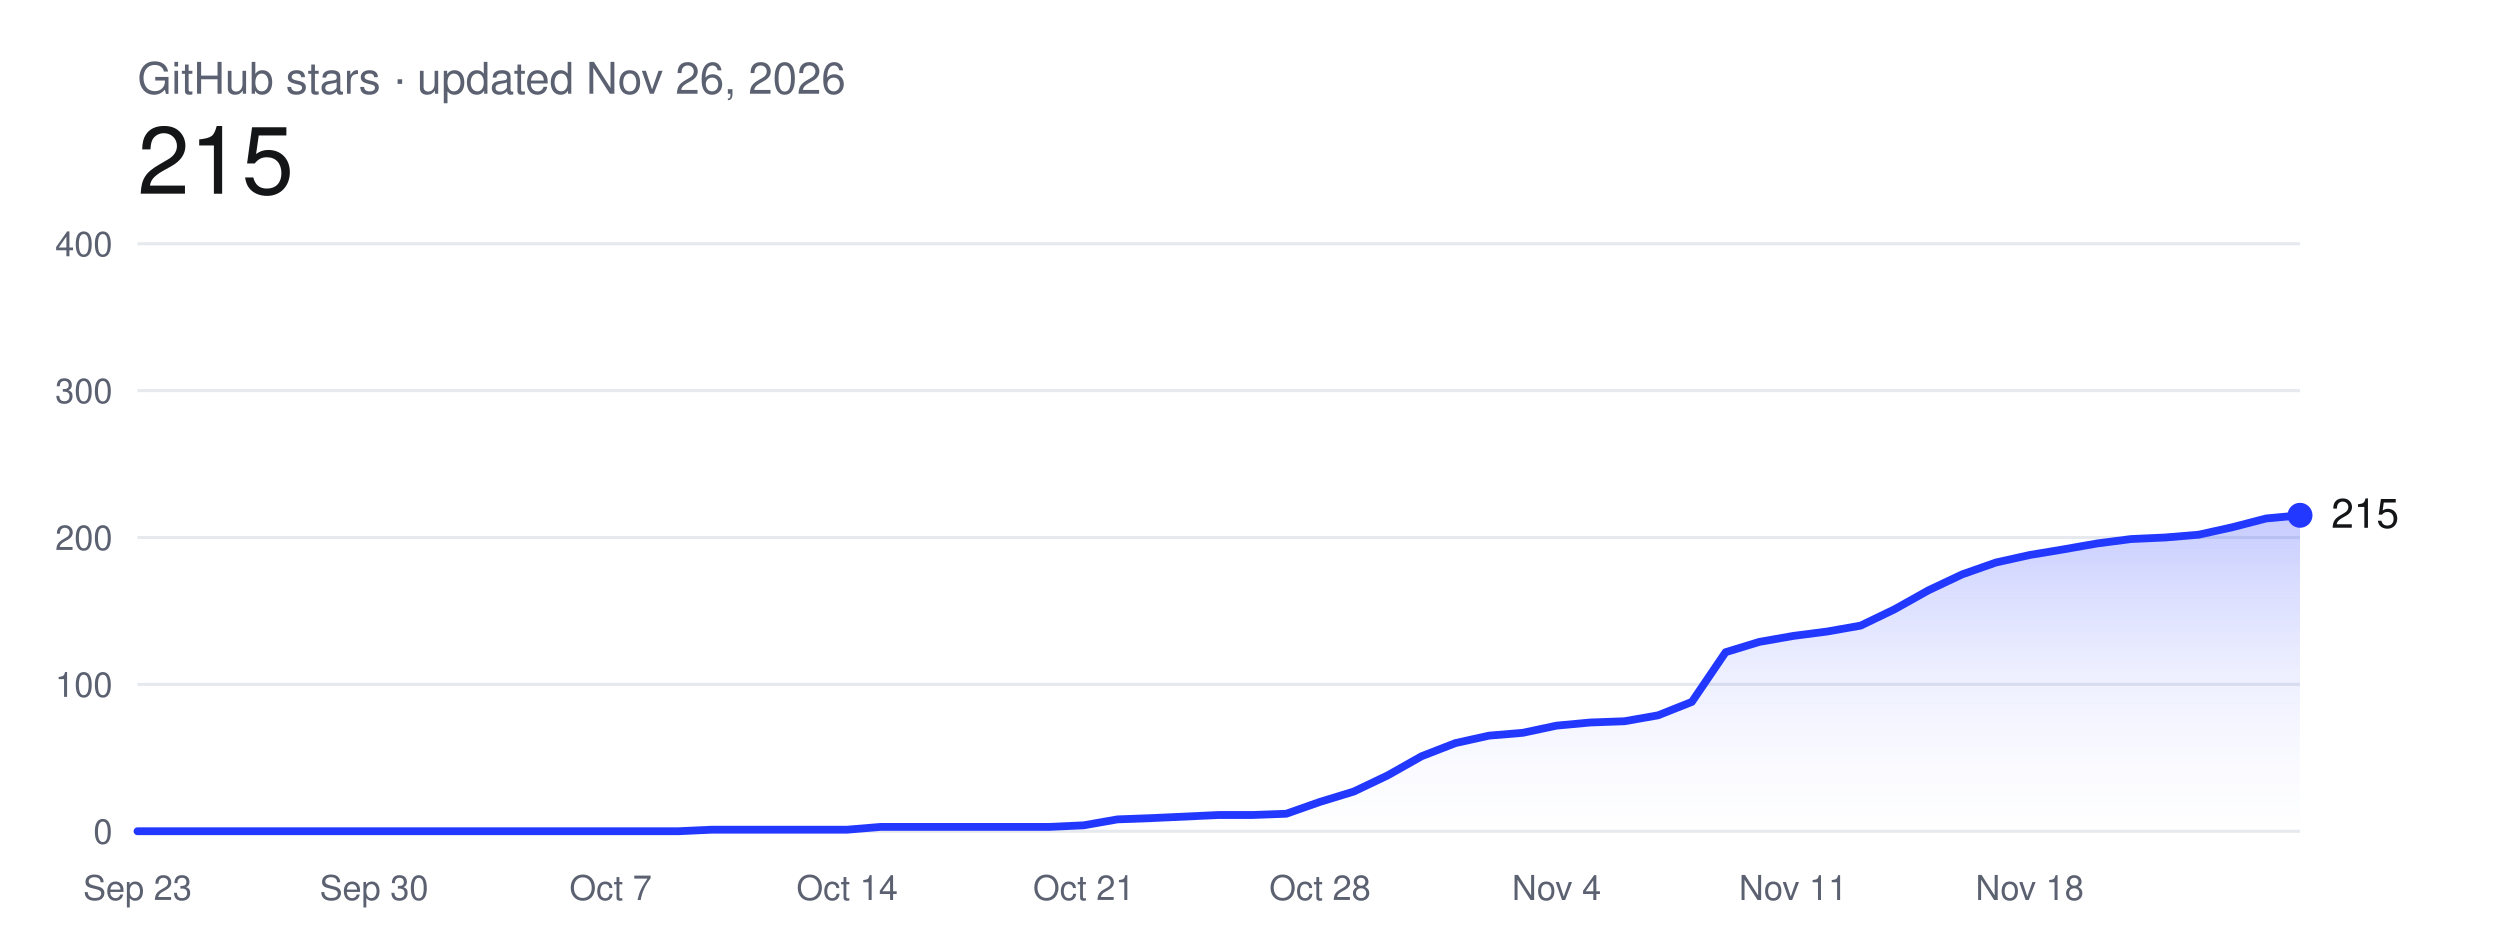
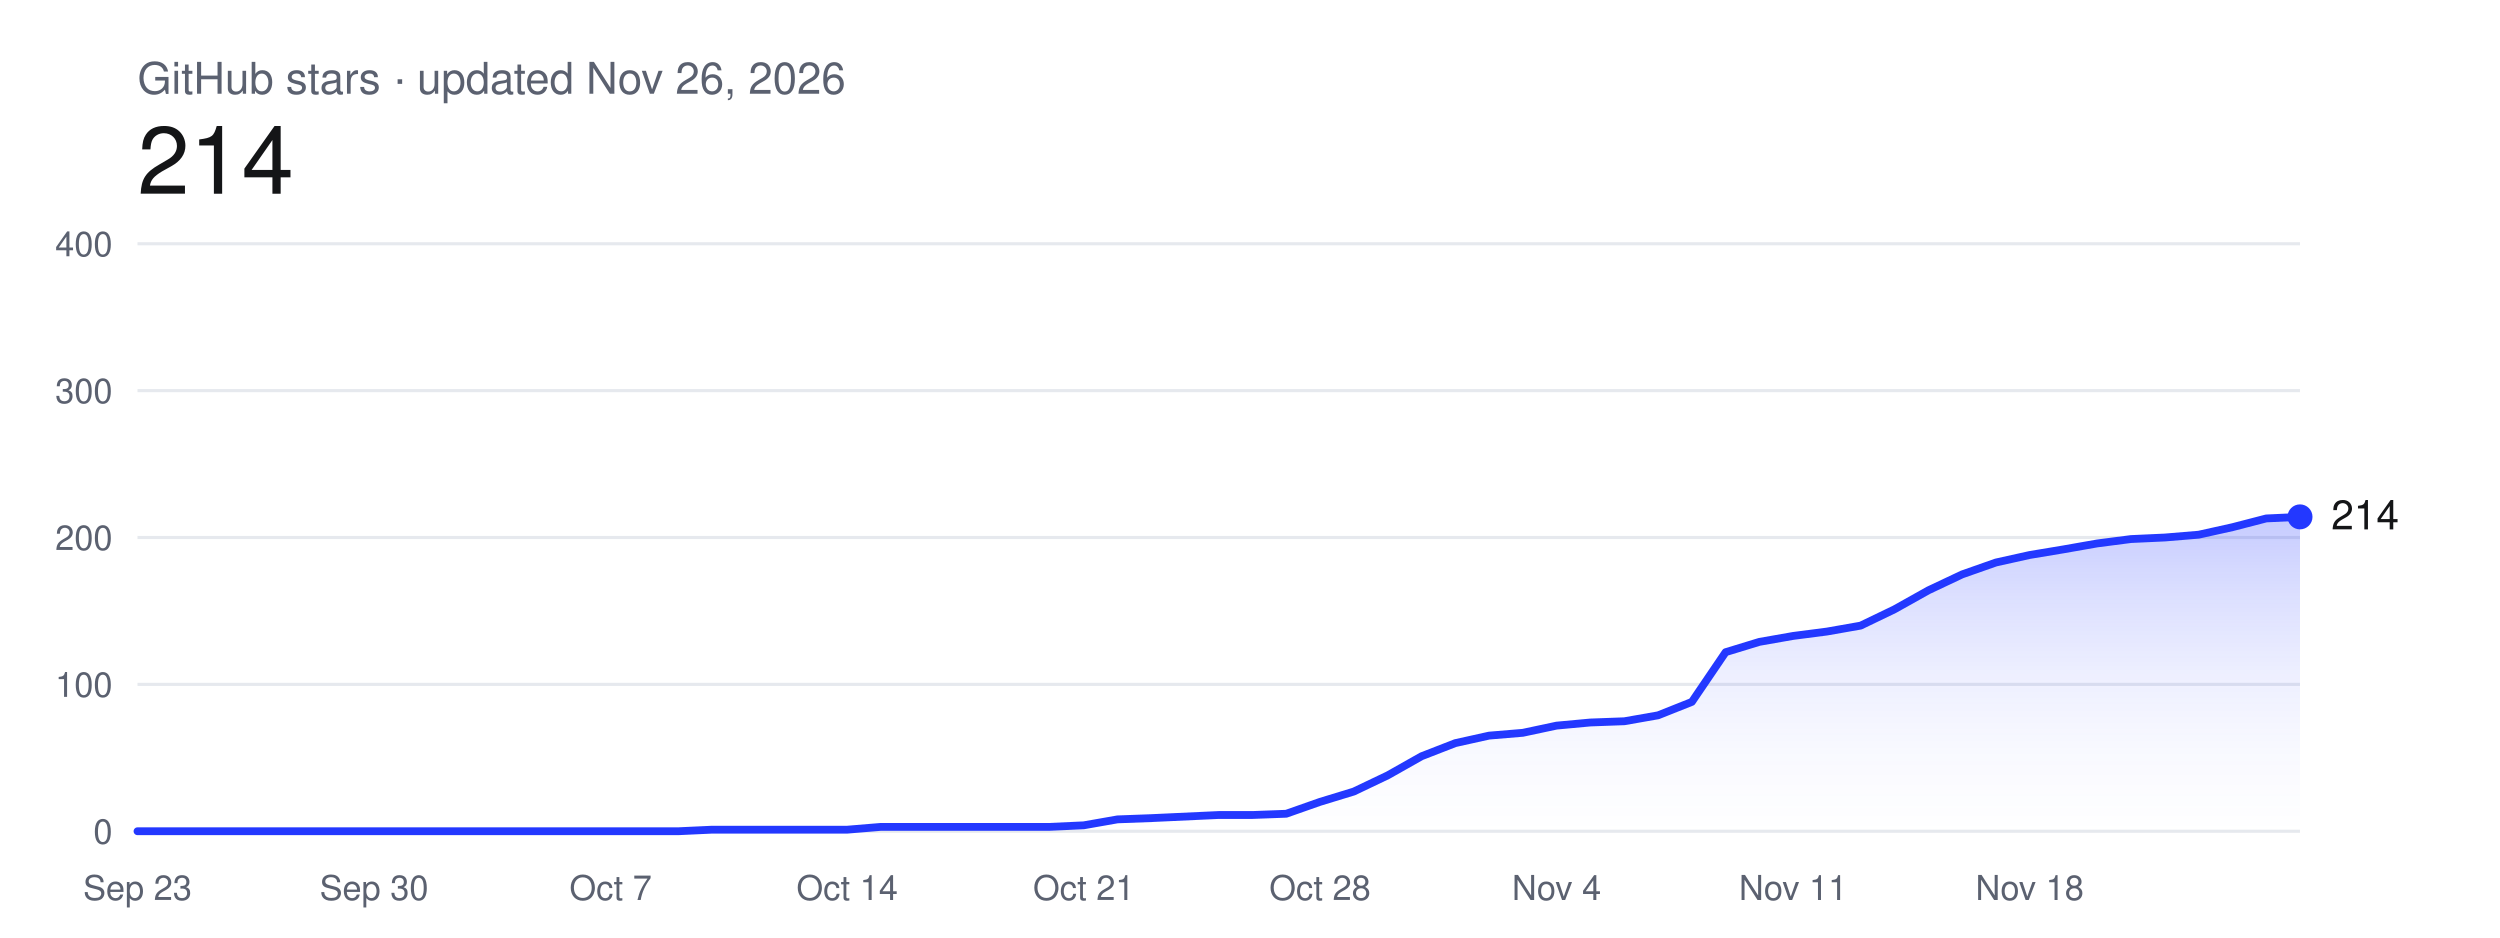
<svg xmlns="http://www.w3.org/2000/svg" width="800" height="300" viewBox="0 0 800 300" font-family="-apple-system, BlinkMacSystemFont, 'Segoe UI', Helvetica, Arial, sans-serif">
  <defs>
    <linearGradient id="a" x1="0" x2="0" y1="0" y2="1">
      <stop offset="0" stop-color="#2338ff" stop-opacity="0.26" />
      <stop offset="0.25" stop-color="#2338ff" stop-opacity="0.16" />
      <stop offset="0.5" stop-color="#2338ff" stop-opacity="0.08" />
      <stop offset="0.75" stop-color="#2338ff" stop-opacity="0.03" />
      <stop offset="1" stop-color="#2338ff" stop-opacity="0" />
    </linearGradient>
  </defs>
  <text x="44" y="30" font-size="14" fill="#5b6170">GitHub stars · updated Nov 26, 2026</text>
-   <text x="44" y="62" font-size="30" font-weight="300" fill="#141517">215</text>
+   <text x="44" y="62" font-size="30" font-weight="300" fill="#141517">214</text>
  <line x1="44" x2="736" y1="266.0" y2="266.0" stroke="#e6e9ee" stroke-width="1" />
  <text x="36" y="270.0" font-size="11" fill="#5b6170" text-anchor="end">0</text>
  <line x1="44" x2="736" y1="219.0" y2="219.0" stroke="#e6e9ee" stroke-width="1" />
  <text x="36" y="223.0" font-size="11" fill="#5b6170" text-anchor="end">100</text>
  <line x1="44" x2="736" y1="172.0" y2="172.0" stroke="#e6e9ee" stroke-width="1" />
  <text x="36" y="176.0" font-size="11" fill="#5b6170" text-anchor="end">200</text>
  <line x1="44" x2="736" y1="125.0" y2="125.0" stroke="#e6e9ee" stroke-width="1" />
  <text x="36" y="129.0" font-size="11" fill="#5b6170" text-anchor="end">300</text>
  <line x1="44" x2="736" y1="78.0" y2="78.0" stroke="#e6e9ee" stroke-width="1" />
  <text x="36" y="82.0" font-size="11" fill="#5b6170" text-anchor="end">400</text>
  <text x="44.0" y="288" font-size="11" fill="#5b6170" text-anchor="middle">Sep 23</text>
  <text x="119.7" y="288" font-size="11" fill="#5b6170" text-anchor="middle">Sep 30</text>
  <text x="195.4" y="288" font-size="11" fill="#5b6170" text-anchor="middle">Oct 7</text>
  <text x="271.1" y="288" font-size="11" fill="#5b6170" text-anchor="middle">Oct 14</text>
  <text x="346.8" y="288" font-size="11" fill="#5b6170" text-anchor="middle">Oct 21</text>
  <text x="422.4" y="288" font-size="11" fill="#5b6170" text-anchor="middle">Oct 28</text>
  <text x="498.1" y="288" font-size="11" fill="#5b6170" text-anchor="middle">Nov 4</text>
  <text x="573.8" y="288" font-size="11" fill="#5b6170" text-anchor="middle">Nov 11</text>
  <text x="649.5" y="288" font-size="11" fill="#5b6170" text-anchor="middle">Nov 18</text>
-   <polygon points="44,266.0 44.0,266.0 54.8,266.0 65.6,266.0 76.4,266.0 87.2,266.0 98.1,266.0 108.9,266.0 119.7,266.0 130.5,266.0 141.3,266.0 152.1,266.0 162.9,266.0 173.8,266.0 184.6,266.0 195.4,266.0 206.2,266.0 217.0,266.0 227.8,265.5 238.6,265.5 249.4,265.5 260.2,265.5 271.1,265.5 281.9,264.6 292.7,264.6 303.5,264.6 314.3,264.6 325.1,264.6 335.9,264.6 346.8,264.1 357.6,262.2 368.4,261.8 379.2,261.3 390.0,260.8 400.8,260.8 411.6,260.4 422.4,256.6 433.2,253.3 444.1,248.1 454.9,242.0 465.7,237.8 476.5,235.4 487.3,234.5 498.1,232.2 508.9,231.2 519.8,230.8 530.6,228.9 541.4,224.6 552.2,208.7 563.0,205.4 573.8,203.5 584.6,202.1 595.4,200.2 606.2,195.0 617.1,188.9 627.9,183.8 638.7,180.0 649.5,177.6 660.3,175.8 671.1,173.9 681.9,172.5 692.8,172.0 703.6,171.1 714.4,168.7 725.2,165.9 736.0,164.9 736.0,266.0" fill="url(#a)" />
-   <polyline points="44.0,266.0 54.8,266.0 65.6,266.0 76.4,266.0 87.2,266.0 98.1,266.0 108.9,266.0 119.7,266.0 130.5,266.0 141.3,266.0 152.1,266.0 162.9,266.0 173.8,266.0 184.6,266.0 195.4,266.0 206.2,266.0 217.0,266.0 227.8,265.5 238.6,265.5 249.4,265.5 260.2,265.5 271.1,265.5 281.9,264.6 292.7,264.6 303.5,264.6 314.3,264.6 325.1,264.6 335.9,264.6 346.8,264.1 357.6,262.2 368.4,261.8 379.2,261.3 390.0,260.8 400.8,260.8 411.6,260.4 422.4,256.6 433.2,253.3 444.1,248.1 454.9,242.0 465.7,237.8 476.5,235.4 487.3,234.5 498.1,232.2 508.9,231.2 519.8,230.8 530.6,228.9 541.4,224.6 552.2,208.7 563.0,205.4 573.8,203.5 584.6,202.1 595.4,200.2 606.2,195.0 617.1,188.9 627.9,183.8 638.7,180.0 649.5,177.6 660.3,175.8 671.1,173.9 681.9,172.5 692.8,172.0 703.6,171.1 714.4,168.7 725.2,165.9 736.0,164.9" fill="none" stroke="#2338ff" stroke-width="2.5" stroke-linejoin="round" stroke-linecap="round" />
-   <circle cx="736.0" cy="164.9" r="4" fill="#2338ff" />
-   <text x="746.0" y="168.9" font-size="13" fill="#141517">215</text>
+   <polygon points="44,266.0 44.0,266.0 54.8,266.0 65.6,266.0 76.4,266.0 87.2,266.0 98.1,266.0 108.9,266.0 119.7,266.0 130.5,266.0 141.3,266.0 152.1,266.0 162.9,266.0 173.8,266.0 184.6,266.0 195.4,266.0 206.2,266.0 217.0,266.0 227.8,265.5 238.6,265.5 249.4,265.5 260.2,265.5 271.1,265.5 281.9,264.6 292.7,264.6 303.5,264.6 314.3,264.6 325.1,264.6 335.9,264.6 346.8,264.1 357.6,262.2 368.4,261.8 379.2,261.3 390.0,260.8 400.8,260.8 411.6,260.4 422.4,256.6 433.2,253.3 444.1,248.1 454.9,242.0 465.7,237.8 476.5,235.4 487.3,234.5 498.1,232.2 508.9,231.2 519.8,230.8 530.6,228.9 541.4,224.6 552.2,208.7 563.0,205.4 573.8,203.5 584.6,202.1 595.4,200.2 606.2,195.0 617.1,188.9 627.9,183.8 638.7,180.0 649.5,177.6 660.3,175.8 671.1,173.9 681.9,172.5 692.8,172.0 703.6,171.1 714.4,168.7 725.2,165.9 736.0,165.4 736.0,266.0" fill="url(#a)" />
+   <polyline points="44.0,266.0 54.8,266.0 65.6,266.0 76.4,266.0 87.2,266.0 98.1,266.0 108.9,266.0 119.7,266.0 130.5,266.0 141.3,266.0 152.1,266.0 162.9,266.0 173.8,266.0 184.6,266.0 195.4,266.0 206.2,266.0 217.0,266.0 227.8,265.5 238.6,265.5 249.4,265.5 260.2,265.5 271.1,265.5 281.9,264.6 292.7,264.6 303.5,264.6 314.3,264.6 325.1,264.6 335.9,264.6 346.8,264.1 357.6,262.2 368.4,261.8 379.2,261.3 390.0,260.8 400.8,260.8 411.6,260.4 422.4,256.6 433.2,253.3 444.1,248.1 454.9,242.0 465.7,237.8 476.5,235.4 487.3,234.5 498.1,232.2 508.9,231.2 519.8,230.8 530.6,228.9 541.4,224.6 552.2,208.7 563.0,205.4 573.8,203.5 584.6,202.1 595.4,200.2 606.2,195.0 617.1,188.9 627.9,183.8 638.7,180.0 649.5,177.6 660.3,175.8 671.1,173.9 681.9,172.5 692.8,172.0 703.6,171.1 714.4,168.7 725.2,165.9 736.0,165.4" fill="none" stroke="#2338ff" stroke-width="2.5" stroke-linejoin="round" stroke-linecap="round" />
+   <circle cx="736.0" cy="165.4" r="4" fill="#2338ff" />
+   <text x="746.0" y="169.4" font-size="13" fill="#141517">214</text>
</svg>
